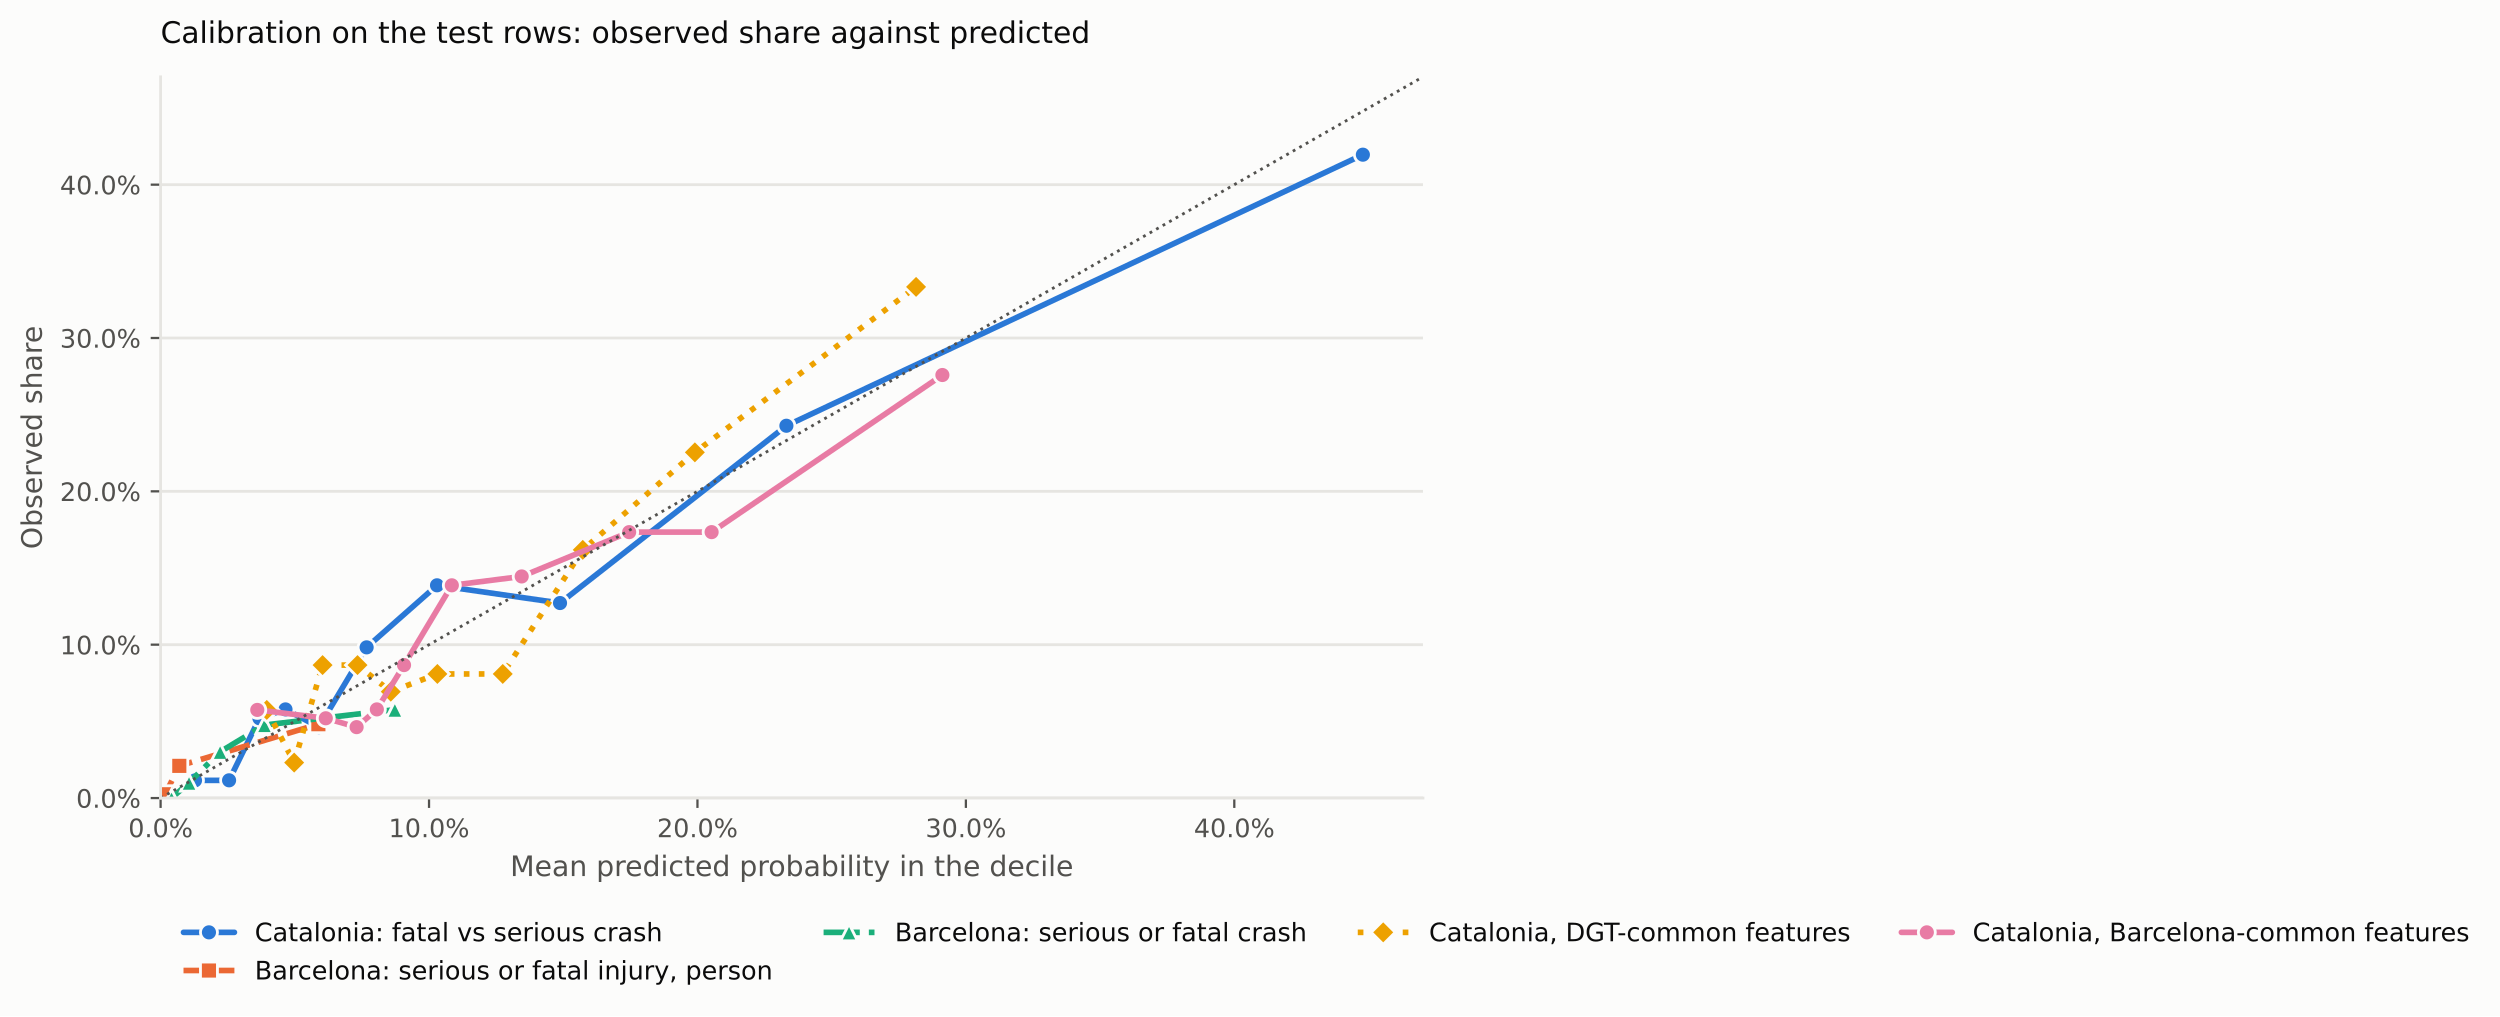
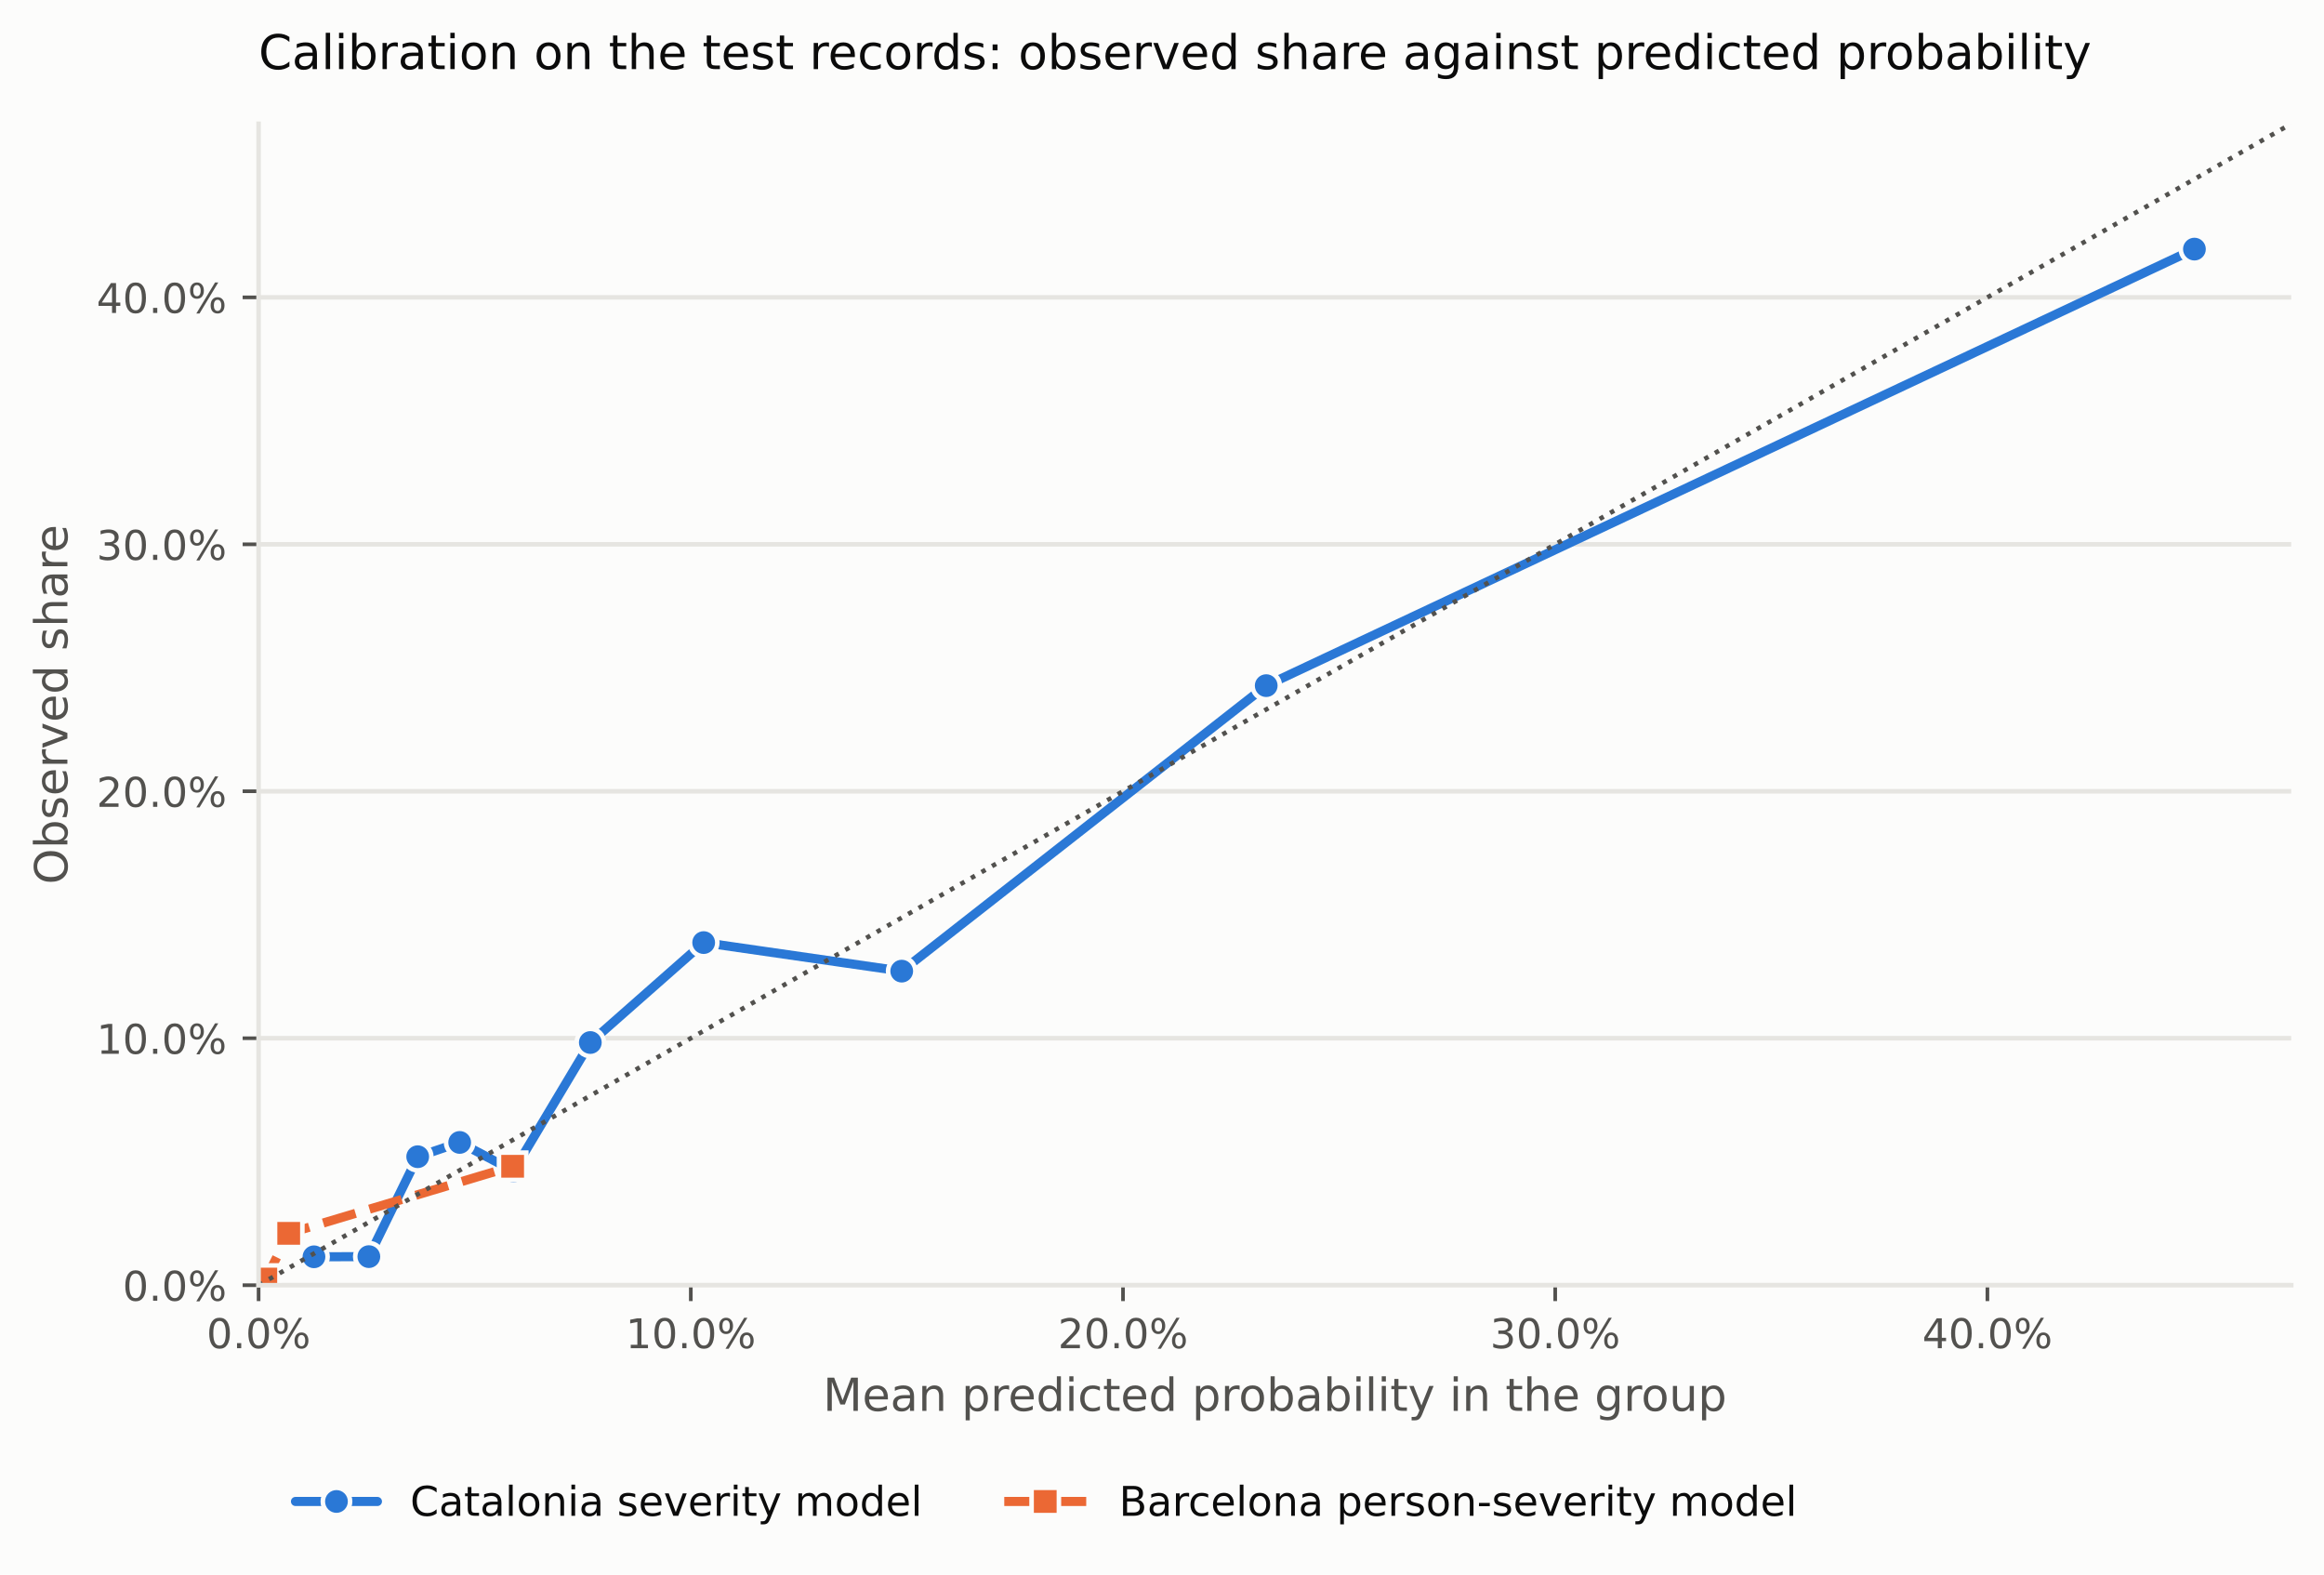
- <svg xmlns="http://www.w3.org/2000/svg" xmlns:xlink="http://www.w3.org/1999/xlink" width="884.043pt" height="359.307pt" viewBox="0 0 884.043 359.307" version="1.1">
+ <svg xmlns="http://www.w3.org/2000/svg" xmlns:xlink="http://www.w3.org/1999/xlink" width="510.391pt" height="345.806pt" viewBox="0 0 510.391 345.806" version="1.1">
  <defs>
    <style type="text/css">*{stroke-linejoin: round; stroke-linecap: butt}</style>
  </defs>
  <g id="figure_1">
    <g id="patch_1">
-       <path d="M 0 359.307  L 884.043 359.307  L 884.043 0  L 0 0  z " style="fill: #fcfcfb" />
+       <path d="M 0 345.806  L 510.391 345.806  L 510.391 0  L 0 0  z " style="fill: #fcfcfb" />
    </g>
    <g id="axes_1">
      <g id="patch_2">
        <path d="M 56.791 282.202  L 503.191 282.202  L 503.191 27.178  L 56.791 27.178  z " style="fill: #fcfcfb" />
      </g>
      <g id="matplotlib.axis_1">
        <g id="xtick_1">
          <g id="line2d_1">
            <defs>
              <path id="m3a9c350e79" d="M 0 0  L 0 3.5  " style="stroke: #52514e; stroke-width: 0.8" />
            </defs>
            <g>
              <use xlink:href="#m3a9c350e79" x="56.791" y="282.202" style="fill: #52514e; stroke: #52514e; stroke-width: 0.8" />
            </g>
          </g>
          <g id="text_1">
            <text style="font-size: 9px; font-family: 'DejaVu Sans', 'Bitstream Vera Sans', 'Computer Modern Sans Serif', 'Lucida Grande', 'Verdana', 'Geneva', 'Lucid', 'Arial', 'Helvetica', 'Avant Garde', sans-serif; text-anchor: middle; fill: #52514e" x="56.791" y="296.04" transform="rotate(-0 56.79125 296.0403)">0.0%</text>
          </g>
        </g>
        <g id="xtick_2">
          <g id="line2d_2">
            <g>
              <use xlink:href="#m3a9c350e79" x="151.711" y="282.202" style="fill: #52514e; stroke: #52514e; stroke-width: 0.8" />
            </g>
          </g>
          <g id="text_2">
            <text style="font-size: 9px; font-family: 'DejaVu Sans', 'Bitstream Vera Sans', 'Computer Modern Sans Serif', 'Lucida Grande', 'Verdana', 'Geneva', 'Lucid', 'Arial', 'Helvetica', 'Avant Garde', sans-serif; text-anchor: middle; fill: #52514e" x="151.711" y="296.04" transform="rotate(-0 151.711 296.0403)">10.0%</text>
          </g>
        </g>
        <g id="xtick_3">
          <g id="line2d_3">
            <g>
              <use xlink:href="#m3a9c350e79" x="246.631" y="282.202" style="fill: #52514e; stroke: #52514e; stroke-width: 0.8" />
            </g>
          </g>
          <g id="text_3">
            <text style="font-size: 9px; font-family: 'DejaVu Sans', 'Bitstream Vera Sans', 'Computer Modern Sans Serif', 'Lucida Grande', 'Verdana', 'Geneva', 'Lucid', 'Arial', 'Helvetica', 'Avant Garde', sans-serif; text-anchor: middle; fill: #52514e" x="246.631" y="296.04" transform="rotate(-0 246.6308 296.0403)">20.0%</text>
          </g>
        </g>
        <g id="xtick_4">
          <g id="line2d_4">
            <g>
              <use xlink:href="#m3a9c350e79" x="341.551" y="282.202" style="fill: #52514e; stroke: #52514e; stroke-width: 0.8" />
            </g>
          </g>
          <g id="text_4">
            <text style="font-size: 9px; font-family: 'DejaVu Sans', 'Bitstream Vera Sans', 'Computer Modern Sans Serif', 'Lucida Grande', 'Verdana', 'Geneva', 'Lucid', 'Arial', 'Helvetica', 'Avant Garde', sans-serif; text-anchor: middle; fill: #52514e" x="341.551" y="296.04" transform="rotate(-0 341.5506 296.0403)">30.0%</text>
          </g>
        </g>
        <g id="xtick_5">
          <g id="line2d_5">
            <g>
              <use xlink:href="#m3a9c350e79" x="436.47" y="282.202" style="fill: #52514e; stroke: #52514e; stroke-width: 0.8" />
            </g>
          </g>
          <g id="text_5">
            <text style="font-size: 9px; font-family: 'DejaVu Sans', 'Bitstream Vera Sans', 'Computer Modern Sans Serif', 'Lucida Grande', 'Verdana', 'Geneva', 'Lucid', 'Arial', 'Helvetica', 'Avant Garde', sans-serif; text-anchor: middle; fill: #52514e" x="436.47" y="296.04" transform="rotate(-0 436.4704 296.0403)">40.0%</text>
          </g>
        </g>
        <g id="text_6">
-           <text style="font-size: 10px; font-family: 'DejaVu Sans', 'Bitstream Vera Sans', 'Computer Modern Sans Serif', 'Lucida Grande', 'Verdana', 'Geneva', 'Lucid', 'Arial', 'Helvetica', 'Avant Garde', sans-serif; text-anchor: middle; fill: #52514e" x="279.991" y="309.801" transform="rotate(-0 279.9912 309.8008)">Mean predicted probability in the decile</text>
+           <text style="font-size: 10px; font-family: 'DejaVu Sans', 'Bitstream Vera Sans', 'Computer Modern Sans Serif', 'Lucida Grande', 'Verdana', 'Geneva', 'Lucid', 'Arial', 'Helvetica', 'Avant Garde', sans-serif; text-anchor: middle; fill: #52514e" x="279.991" y="309.801" transform="rotate(-0 279.9912 309.8008)">Mean predicted probability in the group</text>
        </g>
      </g>
      <g id="matplotlib.axis_2">
        <g id="ytick_1">
          <g id="line2d_6">
-             <path d="M 56.791 282.202  L 503.191 282.202  " clip-path="url(#p7eabaa9318)" style="fill: none; stroke: #e6e5e1; stroke-linecap: round" />
+             <path d="M 56.791 282.202  L 503.191 282.202  " clip-path="url(#p7e83217ec0)" style="fill: none; stroke: #e6e5e1; stroke-linecap: round" />
          </g>
          <g id="line2d_7">
            <defs>
              <path id="mdd3c75259f" d="M 0 0  L -3.5 0  " style="stroke: #52514e; stroke-width: 0.8" />
            </defs>
            <g>
              <use xlink:href="#mdd3c75259f" x="56.791" y="282.202" style="fill: #52514e; stroke: #52514e; stroke-width: 0.8" />
            </g>
          </g>
          <g id="text_7">
            <text style="font-size: 9px; font-family: 'DejaVu Sans', 'Bitstream Vera Sans', 'Computer Modern Sans Serif', 'Lucida Grande', 'Verdana', 'Geneva', 'Lucid', 'Arial', 'Helvetica', 'Avant Garde', sans-serif; text-anchor: end; fill: #52514e" x="49.791" y="285.621" transform="rotate(-0 49.79125 285.6213)">0.0%</text>
          </g>
        </g>
        <g id="ytick_2">
          <g id="line2d_8">
-             <path d="M 56.791 227.976  L 503.191 227.976  " clip-path="url(#p7eabaa9318)" style="fill: none; stroke: #e6e5e1; stroke-linecap: round" />
+             <path d="M 56.791 227.976  L 503.191 227.976  " clip-path="url(#p7e83217ec0)" style="fill: none; stroke: #e6e5e1; stroke-linecap: round" />
          </g>
          <g id="line2d_9">
            <g>
              <use xlink:href="#mdd3c75259f" x="56.791" y="227.976" style="fill: #52514e; stroke: #52514e; stroke-width: 0.8" />
            </g>
          </g>
          <g id="text_8">
            <text style="font-size: 9px; font-family: 'DejaVu Sans', 'Bitstream Vera Sans', 'Computer Modern Sans Serif', 'Lucida Grande', 'Verdana', 'Geneva', 'Lucid', 'Arial', 'Helvetica', 'Avant Garde', sans-serif; text-anchor: end; fill: #52514e" x="49.791" y="231.395" transform="rotate(-0 49.79125 231.3946)">10.0%</text>
          </g>
        </g>
        <g id="ytick_3">
          <g id="line2d_10">
-             <path d="M 56.791 173.749  L 503.191 173.749  " clip-path="url(#p7eabaa9318)" style="fill: none; stroke: #e6e5e1; stroke-linecap: round" />
+             <path d="M 56.791 173.749  L 503.191 173.749  " clip-path="url(#p7e83217ec0)" style="fill: none; stroke: #e6e5e1; stroke-linecap: round" />
          </g>
          <g id="line2d_11">
            <g>
              <use xlink:href="#mdd3c75259f" x="56.791" y="173.749" style="fill: #52514e; stroke: #52514e; stroke-width: 0.8" />
            </g>
          </g>
          <g id="text_9">
            <text style="font-size: 9px; font-family: 'DejaVu Sans', 'Bitstream Vera Sans', 'Computer Modern Sans Serif', 'Lucida Grande', 'Verdana', 'Geneva', 'Lucid', 'Arial', 'Helvetica', 'Avant Garde', sans-serif; text-anchor: end; fill: #52514e" x="49.791" y="177.168" transform="rotate(-0 49.79125 177.1678)">20.0%</text>
          </g>
        </g>
        <g id="ytick_4">
          <g id="line2d_12">
-             <path d="M 56.791 119.522  L 503.191 119.522  " clip-path="url(#p7eabaa9318)" style="fill: none; stroke: #e6e5e1; stroke-linecap: round" />
+             <path d="M 56.791 119.522  L 503.191 119.522  " clip-path="url(#p7e83217ec0)" style="fill: none; stroke: #e6e5e1; stroke-linecap: round" />
          </g>
          <g id="line2d_13">
            <g>
              <use xlink:href="#mdd3c75259f" x="56.791" y="119.522" style="fill: #52514e; stroke: #52514e; stroke-width: 0.8" />
            </g>
          </g>
          <g id="text_10">
            <text style="font-size: 9px; font-family: 'DejaVu Sans', 'Bitstream Vera Sans', 'Computer Modern Sans Serif', 'Lucida Grande', 'Verdana', 'Geneva', 'Lucid', 'Arial', 'Helvetica', 'Avant Garde', sans-serif; text-anchor: end; fill: #52514e" x="49.791" y="122.941" transform="rotate(-0 49.79125 122.941)">30.0%</text>
          </g>
        </g>
        <g id="ytick_5">
          <g id="line2d_14">
-             <path d="M 56.791 65.295  L 503.191 65.295  " clip-path="url(#p7eabaa9318)" style="fill: none; stroke: #e6e5e1; stroke-linecap: round" />
+             <path d="M 56.791 65.295  L 503.191 65.295  " clip-path="url(#p7e83217ec0)" style="fill: none; stroke: #e6e5e1; stroke-linecap: round" />
          </g>
          <g id="line2d_15">
            <g>
              <use xlink:href="#mdd3c75259f" x="56.791" y="65.295" style="fill: #52514e; stroke: #52514e; stroke-width: 0.8" />
            </g>
          </g>
          <g id="text_11">
            <text style="font-size: 9px; font-family: 'DejaVu Sans', 'Bitstream Vera Sans', 'Computer Modern Sans Serif', 'Lucida Grande', 'Verdana', 'Geneva', 'Lucid', 'Arial', 'Helvetica', 'Avant Garde', sans-serif; text-anchor: end; fill: #52514e" x="49.791" y="68.714" transform="rotate(-0 49.79125 68.71429)">40.0%</text>
          </g>
        </g>
        <g id="text_12">
          <text style="font-size: 10px; font-family: 'DejaVu Sans', 'Bitstream Vera Sans', 'Computer Modern Sans Serif', 'Lucida Grande', 'Verdana', 'Geneva', 'Lucid', 'Arial', 'Helvetica', 'Avant Garde', sans-serif; text-anchor: middle; fill: #52514e" x="14.798" y="154.69" transform="rotate(-90 14.79844 154.6904)">Observed share</text>
        </g>
      </g>
      <g id="line2d_16">
-         <path d="M 68.955 275.969  L 81.006 275.933  L 91.734 253.992  L 100.955 250.857  L 112.782 257.126  L 129.645 228.916  L 154.539 206.975  L 198.033 213.243  L 278.083 150.553  L 481.934 54.699  " clip-path="url(#p7eabaa9318)" style="fill: none; stroke: #2a78d6; stroke-width: 2; stroke-linecap: round" />
+         <path d="M 68.955 275.969  L 81.006 275.933  L 91.734 253.992  L 100.955 250.857  L 112.782 257.126  L 129.645 228.916  L 154.539 206.975  L 198.033 213.243  L 278.083 150.553  L 481.934 54.699  " clip-path="url(#p7e83217ec0)" style="fill: none; stroke: #2a78d6; stroke-width: 2; stroke-linecap: round" />
        <defs>
          <path id="m46226ccf0c" d="M 0 3  C 0.796 3 1.559 2.684 2.121 2.121  C 2.684 1.559 3 0.796 3 0  C 3 -0.796 2.684 -1.559 2.121 -2.121  C 1.559 -2.684 0.796 -3 0 -3  C -0.796 -3 -1.559 -2.684 -2.121 -2.121  C -2.684 -1.559 -3 -0.796 -3 0  C -3 0.796 -2.684 1.559 -2.121 2.121  C -1.559 2.684 -0.796 3 0 3  z " style="stroke: #fcfcfb" />
        </defs>
-         <g clip-path="url(#p7eabaa9318)">
+         <g clip-path="url(#p7e83217ec0)">
          <use xlink:href="#m46226ccf0c" x="68.955" y="275.969" style="fill: #2a78d6; stroke: #fcfcfb" />
          <use xlink:href="#m46226ccf0c" x="81.006" y="275.933" style="fill: #2a78d6; stroke: #fcfcfb" />
          <use xlink:href="#m46226ccf0c" x="91.734" y="253.992" style="fill: #2a78d6; stroke: #fcfcfb" />
          <use xlink:href="#m46226ccf0c" x="100.955" y="250.857" style="fill: #2a78d6; stroke: #fcfcfb" />
          <use xlink:href="#m46226ccf0c" x="112.782" y="257.126" style="fill: #2a78d6; stroke: #fcfcfb" />
          <use xlink:href="#m46226ccf0c" x="129.645" y="228.916" style="fill: #2a78d6; stroke: #fcfcfb" />
          <use xlink:href="#m46226ccf0c" x="154.539" y="206.975" style="fill: #2a78d6; stroke: #fcfcfb" />
          <use xlink:href="#m46226ccf0c" x="198.033" y="213.243" style="fill: #2a78d6; stroke: #fcfcfb" />
          <use xlink:href="#m46226ccf0c" x="278.083" y="150.553" style="fill: #2a78d6; stroke: #fcfcfb" />
          <use xlink:href="#m46226ccf0c" x="481.934" y="54.699" style="fill: #2a78d6; stroke: #fcfcfb" />
        </g>
      </g>
      <g id="line2d_17">
-         <path d="M 56.99 282.202  L 57.356 282.202  L 58.372 280.862  L 63.405 270.821  L 112.583 256.093  " clip-path="url(#p7eabaa9318)" style="fill: none; stroke-dasharray: 7.4,3.2; stroke-dashoffset: 0; stroke: #eb6834; stroke-width: 2" />
+         <path d="M 56.99 282.202  L 57.356 282.202  L 58.372 280.862  L 63.405 270.821  L 112.583 256.093  " clip-path="url(#p7e83217ec0)" style="fill: none; stroke-dasharray: 7.4,3.2; stroke-dashoffset: 0; stroke: #eb6834; stroke-width: 2" />
        <defs>
          <path id="m00be163fef" d="M -3 3  L 3 3  L 3 -3  L -3 -3  z " style="stroke: #fcfcfb; stroke-linejoin: miter" />
        </defs>
-         <g clip-path="url(#p7eabaa9318)">
+         <g clip-path="url(#p7e83217ec0)">
          <use xlink:href="#m00be163fef" x="56.99" y="282.202" style="fill: #eb6834; stroke: #fcfcfb; stroke-linejoin: miter" />
          <use xlink:href="#m00be163fef" x="57.356" y="282.202" style="fill: #eb6834; stroke: #fcfcfb; stroke-linejoin: miter" />
          <use xlink:href="#m00be163fef" x="58.372" y="280.862" style="fill: #eb6834; stroke: #fcfcfb; stroke-linejoin: miter" />
          <use xlink:href="#m00be163fef" x="63.405" y="270.821" style="fill: #eb6834; stroke: #fcfcfb; stroke-linejoin: miter" />
          <use xlink:href="#m00be163fef" x="112.583" y="256.093" style="fill: #eb6834; stroke: #fcfcfb; stroke-linejoin: miter" />
        </g>
      </g>
      <g id="line2d_18">
-         <path d="M 60.662 282.202  L 66.85 276.766  L 77.835 265.853  L 93.516 256.38  L 139.625 250.944  " clip-path="url(#p7eabaa9318)" style="fill: none; stroke-dasharray: 12.8,3.2,2,3.2; stroke-dashoffset: 0; stroke: #1baf7a; stroke-width: 2" />
-         <defs>
-           <path id="mad3c320974" d="M 0 -3  L -3 3  L 3 3  z " style="stroke: #fcfcfb; stroke-linejoin: miter" />
-         </defs>
-         <g clip-path="url(#p7eabaa9318)">
-           <use xlink:href="#mad3c320974" x="60.662" y="282.202" style="fill: #1baf7a; stroke: #fcfcfb; stroke-linejoin: miter" />
-           <use xlink:href="#mad3c320974" x="66.85" y="276.766" style="fill: #1baf7a; stroke: #fcfcfb; stroke-linejoin: miter" />
-           <use xlink:href="#mad3c320974" x="77.835" y="265.853" style="fill: #1baf7a; stroke: #fcfcfb; stroke-linejoin: miter" />
-           <use xlink:href="#mad3c320974" x="93.516" y="256.38" style="fill: #1baf7a; stroke: #fcfcfb; stroke-linejoin: miter" />
-           <use xlink:href="#mad3c320974" x="139.625" y="250.944" style="fill: #1baf7a; stroke: #fcfcfb; stroke-linejoin: miter" />
-         </g>
-       </g>
-       <g id="line2d_19">
-         <path d="M 94.335 251.038  L 104.022 269.664  L 114.068 235.185  L 126.418 235.185  L 138.18 244.588  L 154.661 238.319  L 177.78 238.319  L 206.072 194.436  L 245.718 159.957  L 323.94 101.447  " clip-path="url(#p7eabaa9318)" style="fill: none; stroke-dasharray: 2,3.3; stroke-dashoffset: 0; stroke: #eda100; stroke-width: 2" />
-         <defs>
-           <path id="m407f94a591" d="M -0 4.243  L 4.243 0  L 0 -4.243  L -4.243 -0  z " style="stroke: #fcfcfb; stroke-linejoin: miter" />
-         </defs>
-         <g clip-path="url(#p7eabaa9318)">
-           <use xlink:href="#m407f94a591" x="94.335" y="251.038" style="fill: #eda100; stroke: #fcfcfb; stroke-linejoin: miter" />
-           <use xlink:href="#m407f94a591" x="104.022" y="269.664" style="fill: #eda100; stroke: #fcfcfb; stroke-linejoin: miter" />
-           <use xlink:href="#m407f94a591" x="114.068" y="235.185" style="fill: #eda100; stroke: #fcfcfb; stroke-linejoin: miter" />
-           <use xlink:href="#m407f94a591" x="126.418" y="235.185" style="fill: #eda100; stroke: #fcfcfb; stroke-linejoin: miter" />
-           <use xlink:href="#m407f94a591" x="138.18" y="244.588" style="fill: #eda100; stroke: #fcfcfb; stroke-linejoin: miter" />
-           <use xlink:href="#m407f94a591" x="154.661" y="238.319" style="fill: #eda100; stroke: #fcfcfb; stroke-linejoin: miter" />
-           <use xlink:href="#m407f94a591" x="177.78" y="238.319" style="fill: #eda100; stroke: #fcfcfb; stroke-linejoin: miter" />
-           <use xlink:href="#m407f94a591" x="206.072" y="194.436" style="fill: #eda100; stroke: #fcfcfb; stroke-linejoin: miter" />
-           <use xlink:href="#m407f94a591" x="245.718" y="159.957" style="fill: #eda100; stroke: #fcfcfb; stroke-linejoin: miter" />
-           <use xlink:href="#m407f94a591" x="323.94" y="101.447" style="fill: #eda100; stroke: #fcfcfb; stroke-linejoin: miter" />
-         </g>
-       </g>
-       <g id="line2d_20">
-         <path d="M 90.98 251.038  L 115.2 253.992  L 126.102 257.126  L 133.263 250.857  L 142.874 235.185  L 159.774 206.975  L 184.476 203.84  L 222.485 188.168  L 251.638 188.168  L 333.246 132.611  " clip-path="url(#p7eabaa9318)" style="fill: none; stroke: #e87ba4; stroke-width: 2; stroke-linecap: round" />
-         <defs>
-           <path id="m870dc72354" d="M 0 3  C 0.796 3 1.559 2.684 2.121 2.121  C 2.684 1.559 3 0.796 3 0  C 3 -0.796 2.684 -1.559 2.121 -2.121  C 1.559 -2.684 0.796 -3 0 -3  C -0.796 -3 -1.559 -2.684 -2.121 -2.121  C -2.684 -1.559 -3 -0.796 -3 0  C -3 0.796 -2.684 1.559 -2.121 2.121  C -1.559 2.684 -0.796 3 0 3  z " style="stroke: #fcfcfb" />
-         </defs>
-         <g clip-path="url(#p7eabaa9318)">
-           <use xlink:href="#m870dc72354" x="90.98" y="251.038" style="fill: #e87ba4; stroke: #fcfcfb" />
-           <use xlink:href="#m870dc72354" x="115.2" y="253.992" style="fill: #e87ba4; stroke: #fcfcfb" />
-           <use xlink:href="#m870dc72354" x="126.102" y="257.126" style="fill: #e87ba4; stroke: #fcfcfb" />
-           <use xlink:href="#m870dc72354" x="133.263" y="250.857" style="fill: #e87ba4; stroke: #fcfcfb" />
-           <use xlink:href="#m870dc72354" x="142.874" y="235.185" style="fill: #e87ba4; stroke: #fcfcfb" />
-           <use xlink:href="#m870dc72354" x="159.774" y="206.975" style="fill: #e87ba4; stroke: #fcfcfb" />
-           <use xlink:href="#m870dc72354" x="184.476" y="203.84" style="fill: #e87ba4; stroke: #fcfcfb" />
-           <use xlink:href="#m870dc72354" x="222.485" y="188.168" style="fill: #e87ba4; stroke: #fcfcfb" />
-           <use xlink:href="#m870dc72354" x="251.638" y="188.168" style="fill: #e87ba4; stroke: #fcfcfb" />
-           <use xlink:href="#m870dc72354" x="333.246" y="132.611" style="fill: #e87ba4; stroke: #fcfcfb" />
-         </g>
-       </g>
-       <g id="line2d_21">
-         <path d="M 56.791 282.202  L 503.191 27.178  " clip-path="url(#p7eabaa9318)" style="fill: none; stroke-dasharray: 1,1.65; stroke-dashoffset: 0; stroke: #52514e" />
+         <path d="M 56.791 282.202  L 503.191 27.178  " clip-path="url(#p7e83217ec0)" style="fill: none; stroke-dasharray: 1,1.65; stroke-dashoffset: 0; stroke: #52514e" />
      </g>
      <g id="patch_3">
        <path d="M 56.791 282.202  L 56.791 27.178  " style="fill: none; stroke: #e6e5e1; stroke-linejoin: miter; stroke-linecap: square" />
      </g>
      <g id="patch_4">
        <path d="M 56.791 282.202  L 503.191 282.202  " style="fill: none; stroke: #e6e5e1; stroke-linejoin: miter; stroke-linecap: square" />
      </g>
      <g id="text_13">
-         <text style="font-size: 10.5px; font-family: 'DejaVu Sans', 'Bitstream Vera Sans', 'Computer Modern Sans Serif', 'Lucida Grande', 'Verdana', 'Geneva', 'Lucid', 'Arial', 'Helvetica', 'Avant Garde', sans-serif; text-anchor: start; fill: #0b0b0b" x="56.791" y="15.178" transform="rotate(-0 56.79125 15.17836)">Calibration on the test rows: observed share against predicted</text>
+         <text style="font-size: 10.5px; font-family: 'DejaVu Sans', 'Bitstream Vera Sans', 'Computer Modern Sans Serif', 'Lucida Grande', 'Verdana', 'Geneva', 'Lucid', 'Arial', 'Helvetica', 'Avant Garde', sans-serif; text-anchor: start; fill: #0b0b0b" x="56.791" y="15.178" transform="rotate(-0 56.79125 15.17836)">Calibration on the test records: observed share against predicted probability</text>
      </g>
      <g id="legend_1">
-         <g id="line2d_22">
+         <g id="line2d_19">
          <path d="M 64.891 329.694  L 73.891 329.694  L 82.891 329.694  " style="fill: none; stroke: #2a78d6; stroke-width: 2; stroke-linecap: round" />
          <g>
            <use xlink:href="#m46226ccf0c" x="73.891" y="329.694" style="fill: #2a78d6; stroke: #fcfcfb" />
          </g>
        </g>
        <g id="text_14">
-           <text style="font-size: 9px; font-family: 'DejaVu Sans', 'Bitstream Vera Sans', 'Computer Modern Sans Serif', 'Lucida Grande', 'Verdana', 'Geneva', 'Lucid', 'Arial', 'Helvetica', 'Avant Garde', sans-serif; text-anchor: start; fill: #0b0b0b" x="90.091" y="332.844" transform="rotate(-0 90.09125 332.8443)">Catalonia: fatal vs serious crash</text>
-         </g>
-         <g id="line2d_23">
-           <path d="M 64.891 343.195  L 73.891 343.195  L 82.891 343.195  " style="fill: none; stroke-dasharray: 7.4,3.2; stroke-dashoffset: 0; stroke: #eb6834; stroke-width: 2" />
+           <text style="font-size: 9px; font-family: 'DejaVu Sans', 'Bitstream Vera Sans', 'Computer Modern Sans Serif', 'Lucida Grande', 'Verdana', 'Geneva', 'Lucid', 'Arial', 'Helvetica', 'Avant Garde', sans-serif; text-anchor: start; fill: #0b0b0b" x="90.091" y="332.844" transform="rotate(-0 90.09125 332.8443)">Catalonia severity model</text>
+         </g>
+         <g id="line2d_20">
+           <path d="M 220.553 329.694  L 229.553 329.694  L 238.553 329.694  " style="fill: none; stroke-dasharray: 7.4,3.2; stroke-dashoffset: 0; stroke: #eb6834; stroke-width: 2" />
          <g>
-             <use xlink:href="#m00be163fef" x="73.891" y="343.195" style="fill: #eb6834; stroke: #fcfcfb; stroke-linejoin: miter" />
+             <use xlink:href="#m00be163fef" x="229.553" y="329.694" style="fill: #eb6834; stroke: #fcfcfb; stroke-linejoin: miter" />
          </g>
        </g>
        <g id="text_15">
-           <text style="font-size: 9px; font-family: 'DejaVu Sans', 'Bitstream Vera Sans', 'Computer Modern Sans Serif', 'Lucida Grande', 'Verdana', 'Geneva', 'Lucid', 'Arial', 'Helvetica', 'Avant Garde', sans-serif; text-anchor: start; fill: #0b0b0b" x="90.091" y="346.345" transform="rotate(-0 90.09125 346.345)">Barcelona: serious or fatal injury, person</text>
-         </g>
-         <g id="line2d_24">
-           <path d="M 291.234 329.694  L 300.234 329.694  L 309.234 329.694  " style="fill: none; stroke-dasharray: 12.8,3.2,2,3.2; stroke-dashoffset: 0; stroke: #1baf7a; stroke-width: 2" />
-           <g>
-             <use xlink:href="#mad3c320974" x="300.234" y="329.694" style="fill: #1baf7a; stroke: #fcfcfb; stroke-linejoin: miter" />
-           </g>
-         </g>
-         <g id="text_16">
-           <text style="font-size: 9px; font-family: 'DejaVu Sans', 'Bitstream Vera Sans', 'Computer Modern Sans Serif', 'Lucida Grande', 'Verdana', 'Geneva', 'Lucid', 'Arial', 'Helvetica', 'Avant Garde', sans-serif; text-anchor: start; fill: #0b0b0b" x="316.434" y="332.844" transform="rotate(-0 316.4342 332.8443)">Barcelona: serious or fatal crash</text>
-         </g>
-         <g id="line2d_25">
-           <path d="M 480.127 329.694  L 489.127 329.694  L 498.127 329.694  " style="fill: none; stroke-dasharray: 2,3.3; stroke-dashoffset: 0; stroke: #eda100; stroke-width: 2" />
-           <g>
-             <use xlink:href="#m407f94a591" x="489.127" y="329.694" style="fill: #eda100; stroke: #fcfcfb; stroke-linejoin: miter" />
-           </g>
-         </g>
-         <g id="text_17">
-           <text style="font-size: 9px; font-family: 'DejaVu Sans', 'Bitstream Vera Sans', 'Computer Modern Sans Serif', 'Lucida Grande', 'Verdana', 'Geneva', 'Lucid', 'Arial', 'Helvetica', 'Avant Garde', sans-serif; text-anchor: start; fill: #0b0b0b" x="505.327" y="332.844" transform="rotate(-0 505.3273 332.8443)">Catalonia, DGT-common features</text>
-         </g>
-         <g id="line2d_26">
-           <path d="M 672.36 329.694  L 681.36 329.694  L 690.36 329.694  " style="fill: none; stroke: #e87ba4; stroke-width: 2; stroke-linecap: round" />
-           <g>
-             <use xlink:href="#m870dc72354" x="681.36" y="329.694" style="fill: #e87ba4; stroke: #fcfcfb" />
-           </g>
-         </g>
-         <g id="text_18">
-           <text style="font-size: 9px; font-family: 'DejaVu Sans', 'Bitstream Vera Sans', 'Computer Modern Sans Serif', 'Lucida Grande', 'Verdana', 'Geneva', 'Lucid', 'Arial', 'Helvetica', 'Avant Garde', sans-serif; text-anchor: start; fill: #0b0b0b" x="697.56" y="332.844" transform="rotate(-0 697.5603 332.8443)">Catalonia, Barcelona-common features</text>
+           <text style="font-size: 9px; font-family: 'DejaVu Sans', 'Bitstream Vera Sans', 'Computer Modern Sans Serif', 'Lucida Grande', 'Verdana', 'Geneva', 'Lucid', 'Arial', 'Helvetica', 'Avant Garde', sans-serif; text-anchor: start; fill: #0b0b0b" x="245.753" y="332.844" transform="rotate(-0 245.7533 332.8443)">Barcelona person-severity model</text>
        </g>
      </g>
    </g>
  </g>
  <defs>
-     <clipPath id="p7eabaa9318">
+     <clipPath id="p7e83217ec0">
      <rect x="56.791" y="27.178" width="446.4" height="255.024" />
    </clipPath>
  </defs>
</svg>
